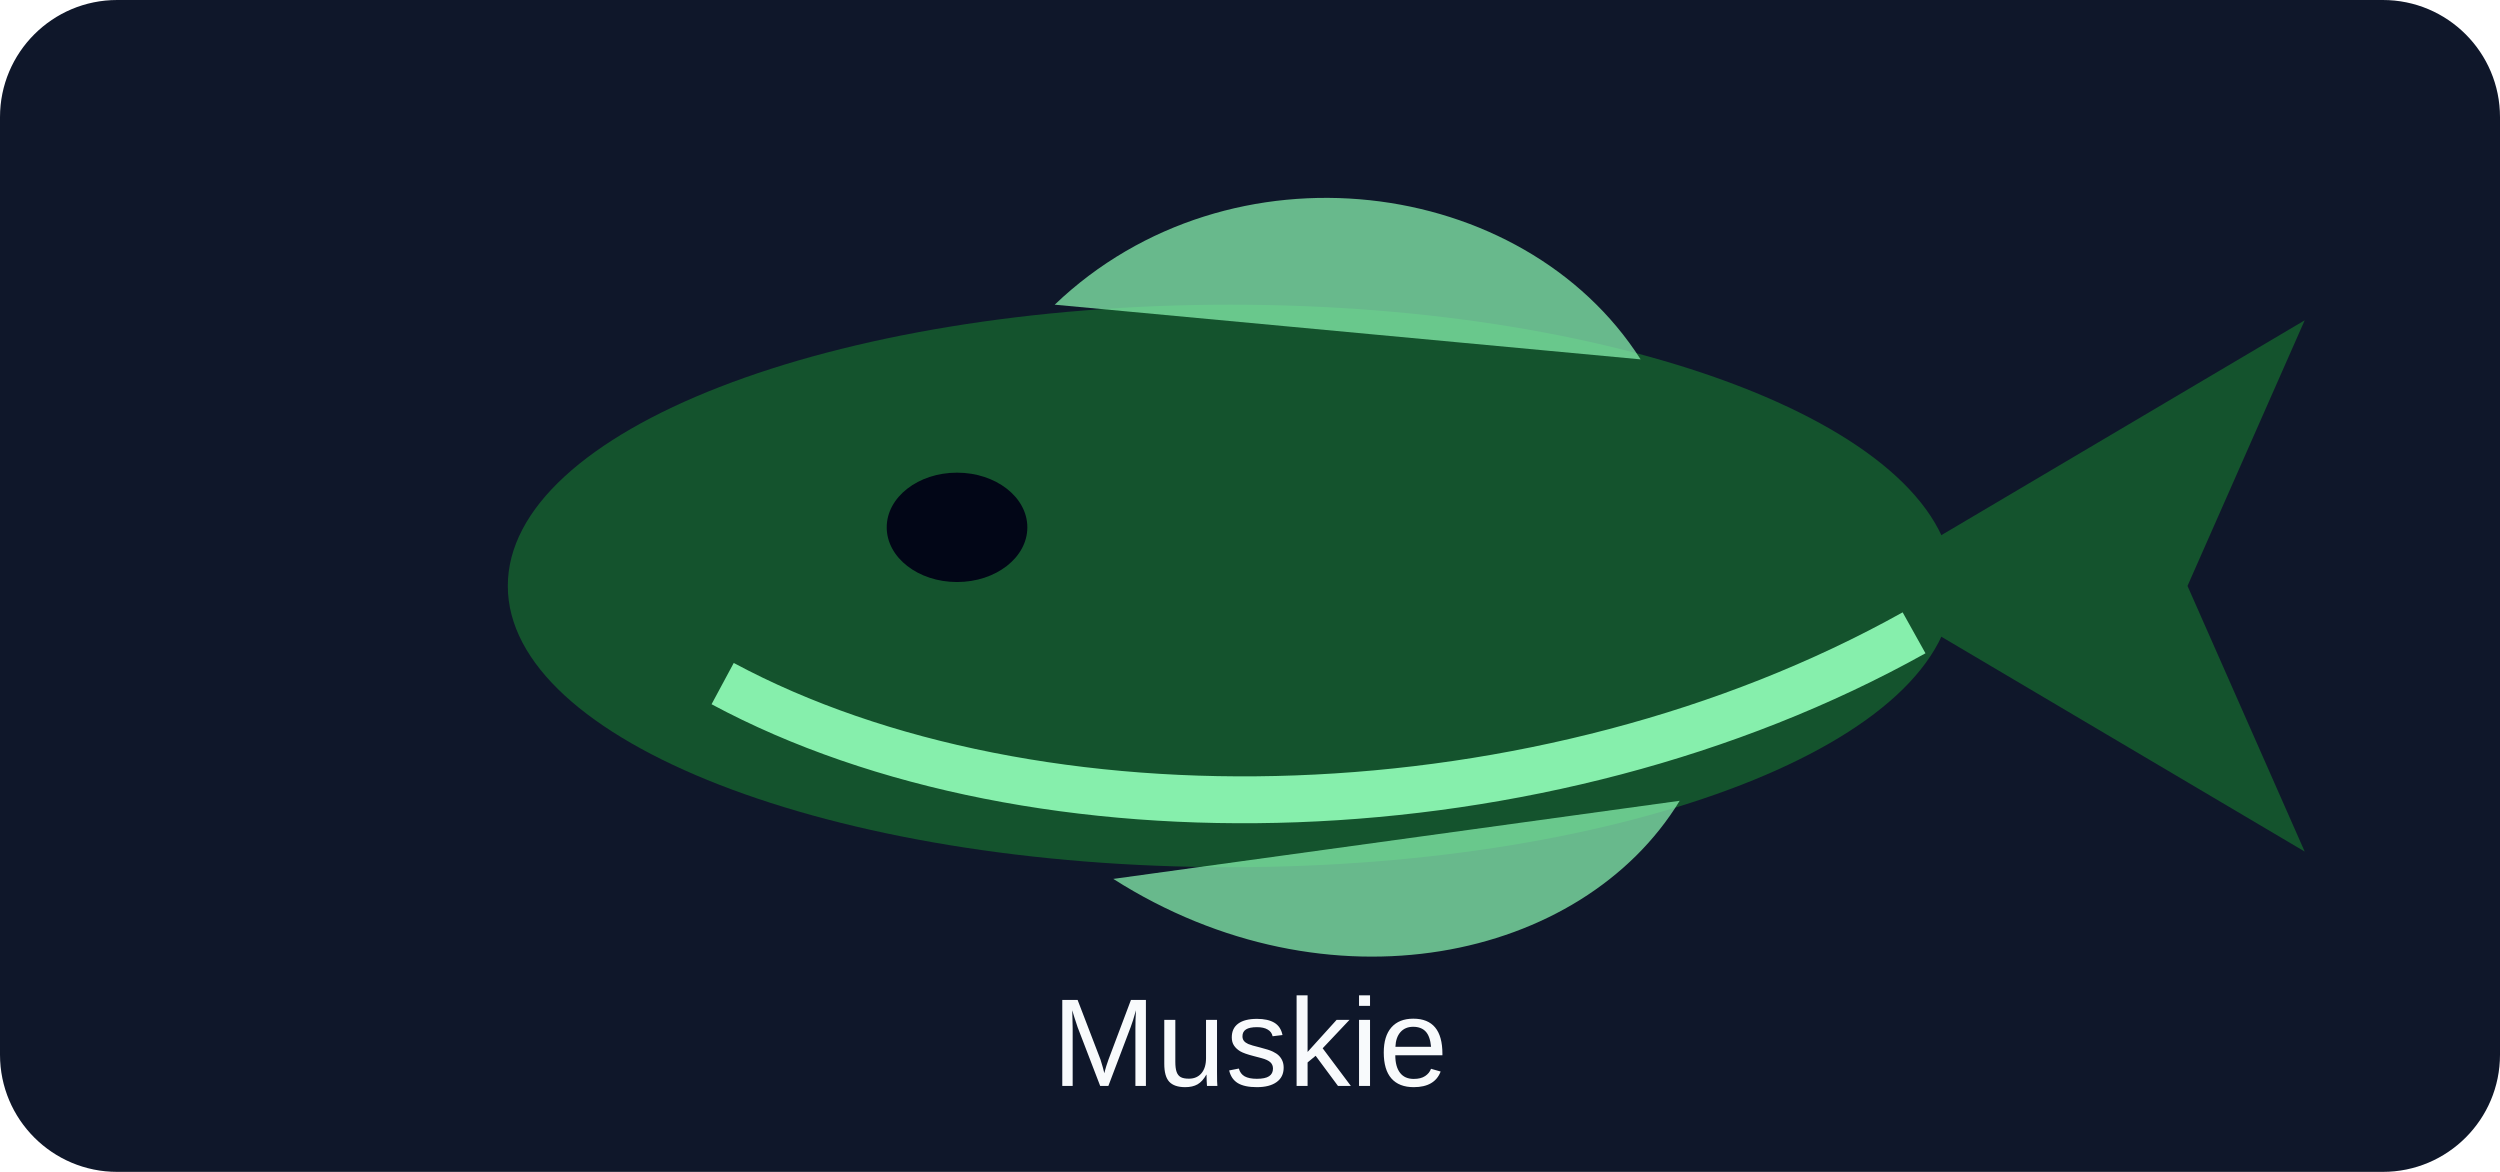
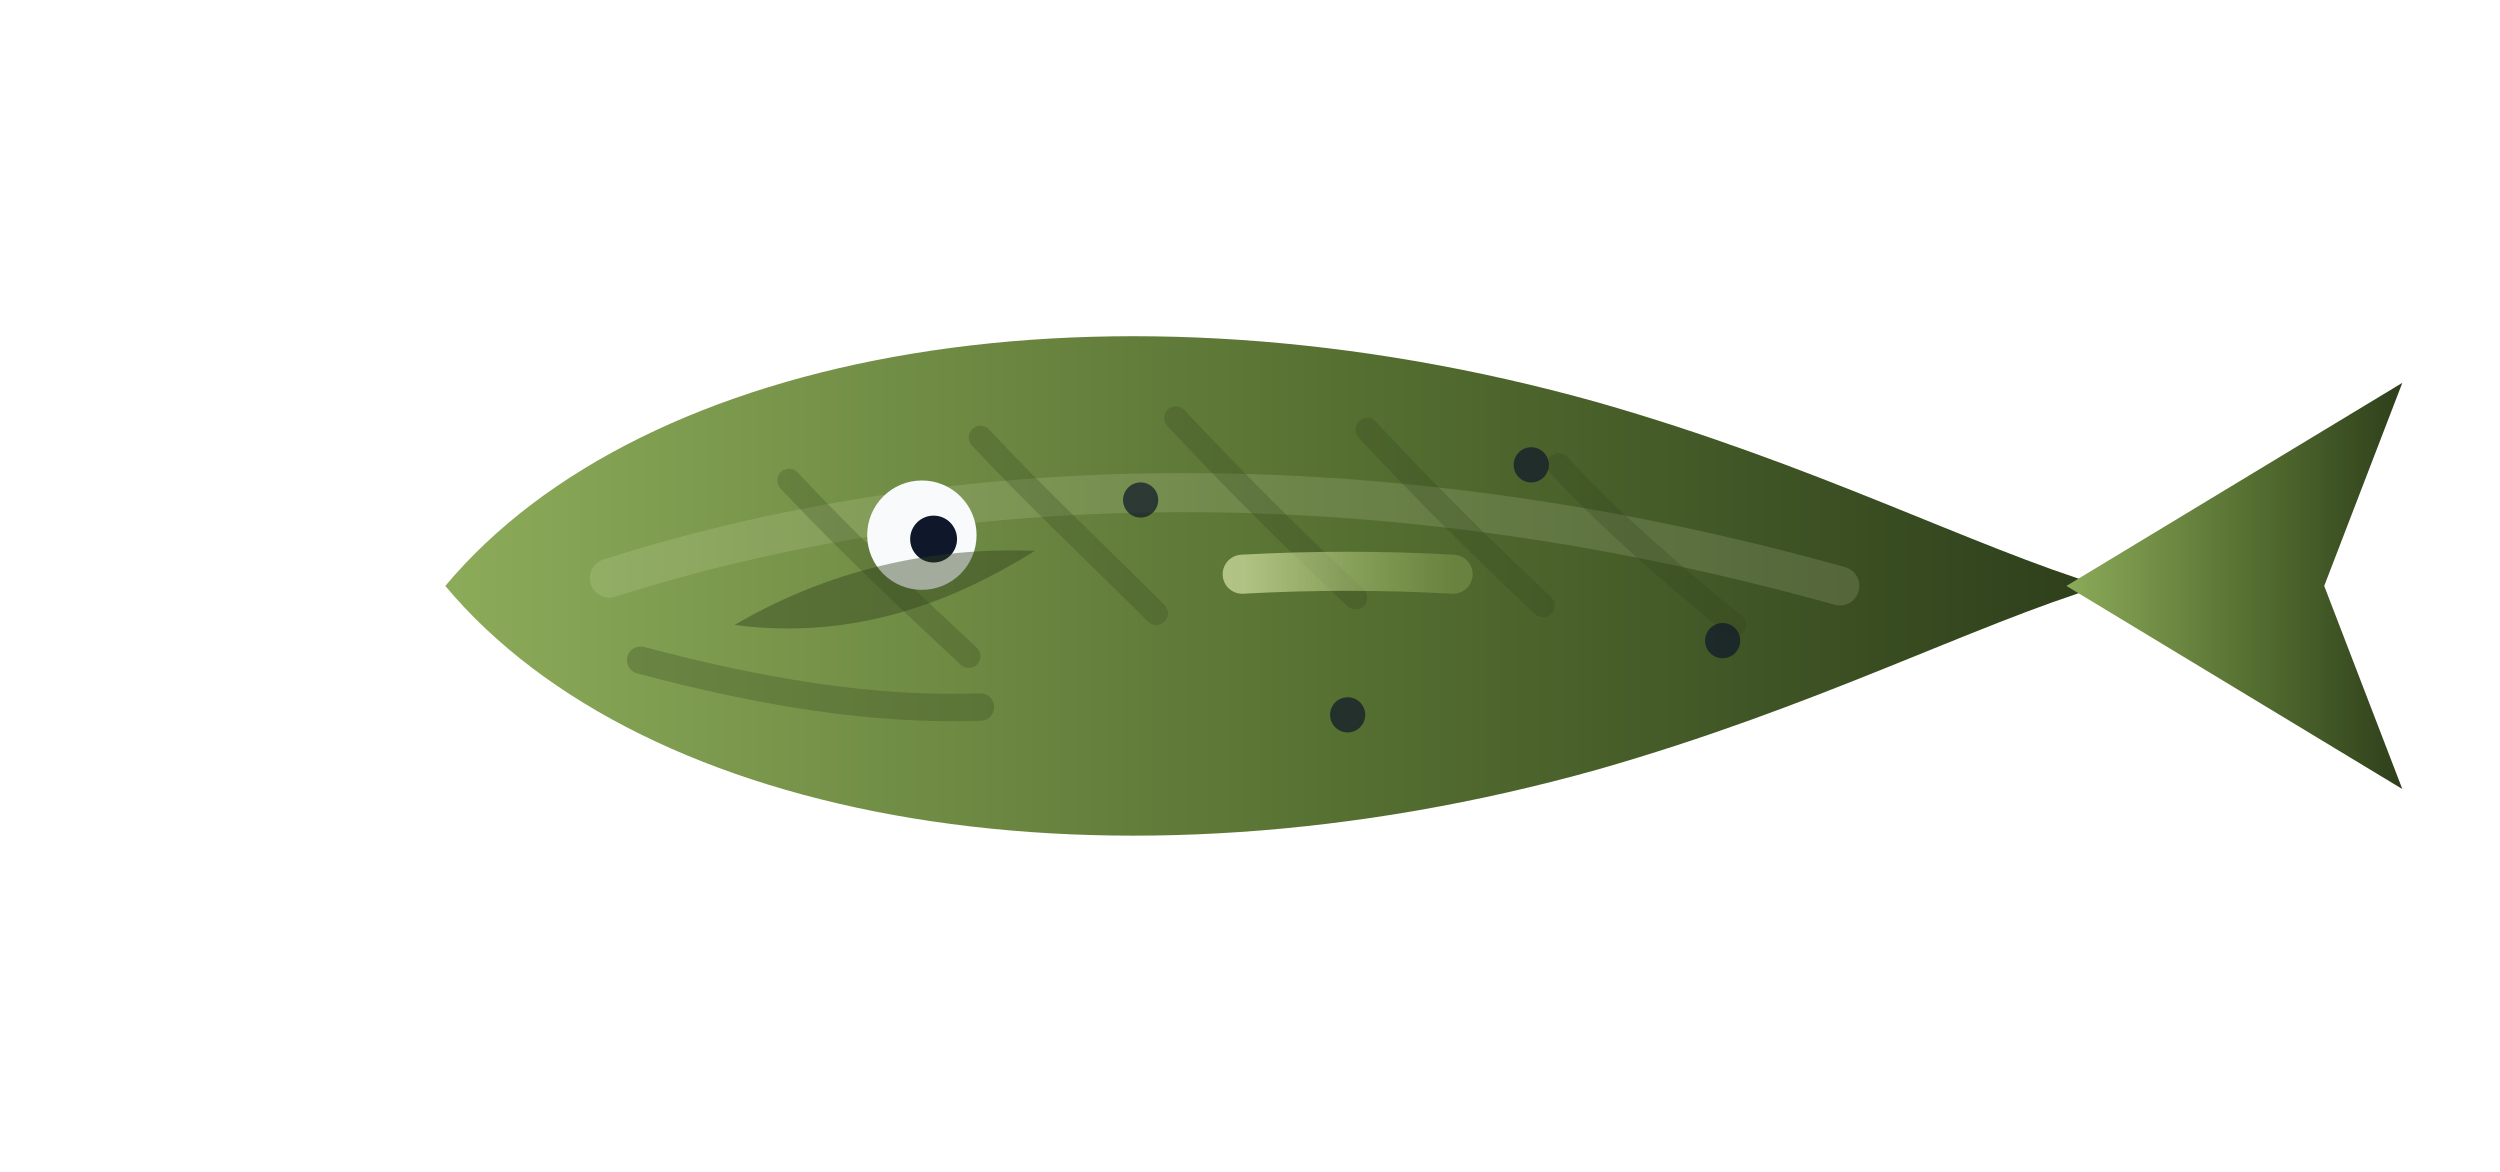
- <svg xmlns="http://www.w3.org/2000/svg" width="640" height="300" viewBox="0 0 640 300">
-   <rect width="100%" height="100%" rx="30" fill="#0f172a" />
-   <ellipse cx="315" cy="150" rx="185" ry="72" fill="#14532d" />
-   <path d="M475 150 L590 82 L560 150 L590 218 Z" fill="#14532d" />
-   <ellipse cx="245" cy="135" rx="18" ry="14" fill="#020617" />
-   <path d="M185 175 C265 218,395 215,490 162" stroke="#86efac" stroke-width="12" fill="none" />
-   <path d="M270 78 C315 35,390 45,420 92" fill="#86efac" opacity=".75" />
-   <path d="M285 225 C340 260,405 246,430 205" fill="#86efac" opacity=".75" />
-   <text x="320" y="278" text-anchor="middle" font-size="32" font-family="Arial" fill="#f8fafc">Muskie</text>
+ <svg xmlns="http://www.w3.org/2000/svg" width="640" height="300" viewBox="0 0 640 300" role="img" aria-label="Muskie icon">
+   <defs>
+     <linearGradient id="body" x1="0" x2="1">
+       <stop offset="0%" stop-color="#8cab59" />
+       <stop offset="55%" stop-color="#556f31" />
+       <stop offset="100%" stop-color="#2e3f1b" />
+     </linearGradient>
+     <linearGradient id="belly" x1="0" x2="1">
+       <stop offset="0%" stop-color="#d6e4a5" />
+       <stop offset="100%" stop-color="#9ebd63" stop-opacity=".45" />
+     </linearGradient>
+   </defs>
+   <path d="M114 150C165 89 284 68 409 103C465 119 505 140 538 150C505 160 465 181 409 197C284 232 165 211 114 150Z" fill="url(#body)" />
+   <path d="M529 150L615 98L595 150L615 202Z" fill="url(#body)" />
+   <path d="M156 148C250 118 360 119 471 150" stroke="#f3f9d5" stroke-width="10" stroke-linecap="round" opacity=".14" fill="none" />
+   <path d="M202 123C217 139 233 154 248 168" stroke="#2e3f1b" stroke-width="6" stroke-linecap="round" opacity=".25" fill="none" />
+   <path d="M251 112C265 127 281 142 296 157" stroke="#2e3f1b" stroke-width="6" stroke-linecap="round" opacity=".25" fill="none" />
+   <path d="M301 107C316 123 331 138 347 153" stroke="#2e3f1b" stroke-width="6" stroke-linecap="round" opacity=".25" fill="none" />
+   <path d="M350 110C365 126 379 140 395 155" stroke="#2e3f1b" stroke-width="6" stroke-linecap="round" opacity=".25" fill="none" />
+   <path d="M399 119C413 134 428 147 444 160" stroke="#2e3f1b" stroke-width="6" stroke-linecap="round" opacity=".25" fill="none" />
+   <circle cx="236" cy="137" r="14" fill="#f8fafc" />
+   <circle cx="239" cy="138" r="6" fill="#0f172a" />
+   <path d="M188 160C212 146 238 140 265 141C244 154 219 164 188 160Z" fill="#2e3f1b" opacity=".42" />
+   <path d="M164 169C194 177 223 182 251 181" stroke="#2e3f1b" stroke-width="7" stroke-linecap="round" opacity=".28" fill="none" />
+   <circle cx="392" cy="119" r="4.5" fill="#0f172a" opacity=".72" />
+   <circle cx="345" cy="183" r="4.5" fill="#0f172a" opacity=".72" />
+   <circle cx="292" cy="128" r="4.5" fill="#0f172a" opacity=".72" />
+   <circle cx="441" cy="164" r="4.5" fill="#0f172a" opacity=".72" />
+   <path d="M318 147C336 146 354 146 372 147" stroke="url(#belly)" stroke-width="10" stroke-linecap="round" opacity=".7" fill="none" />
</svg>
